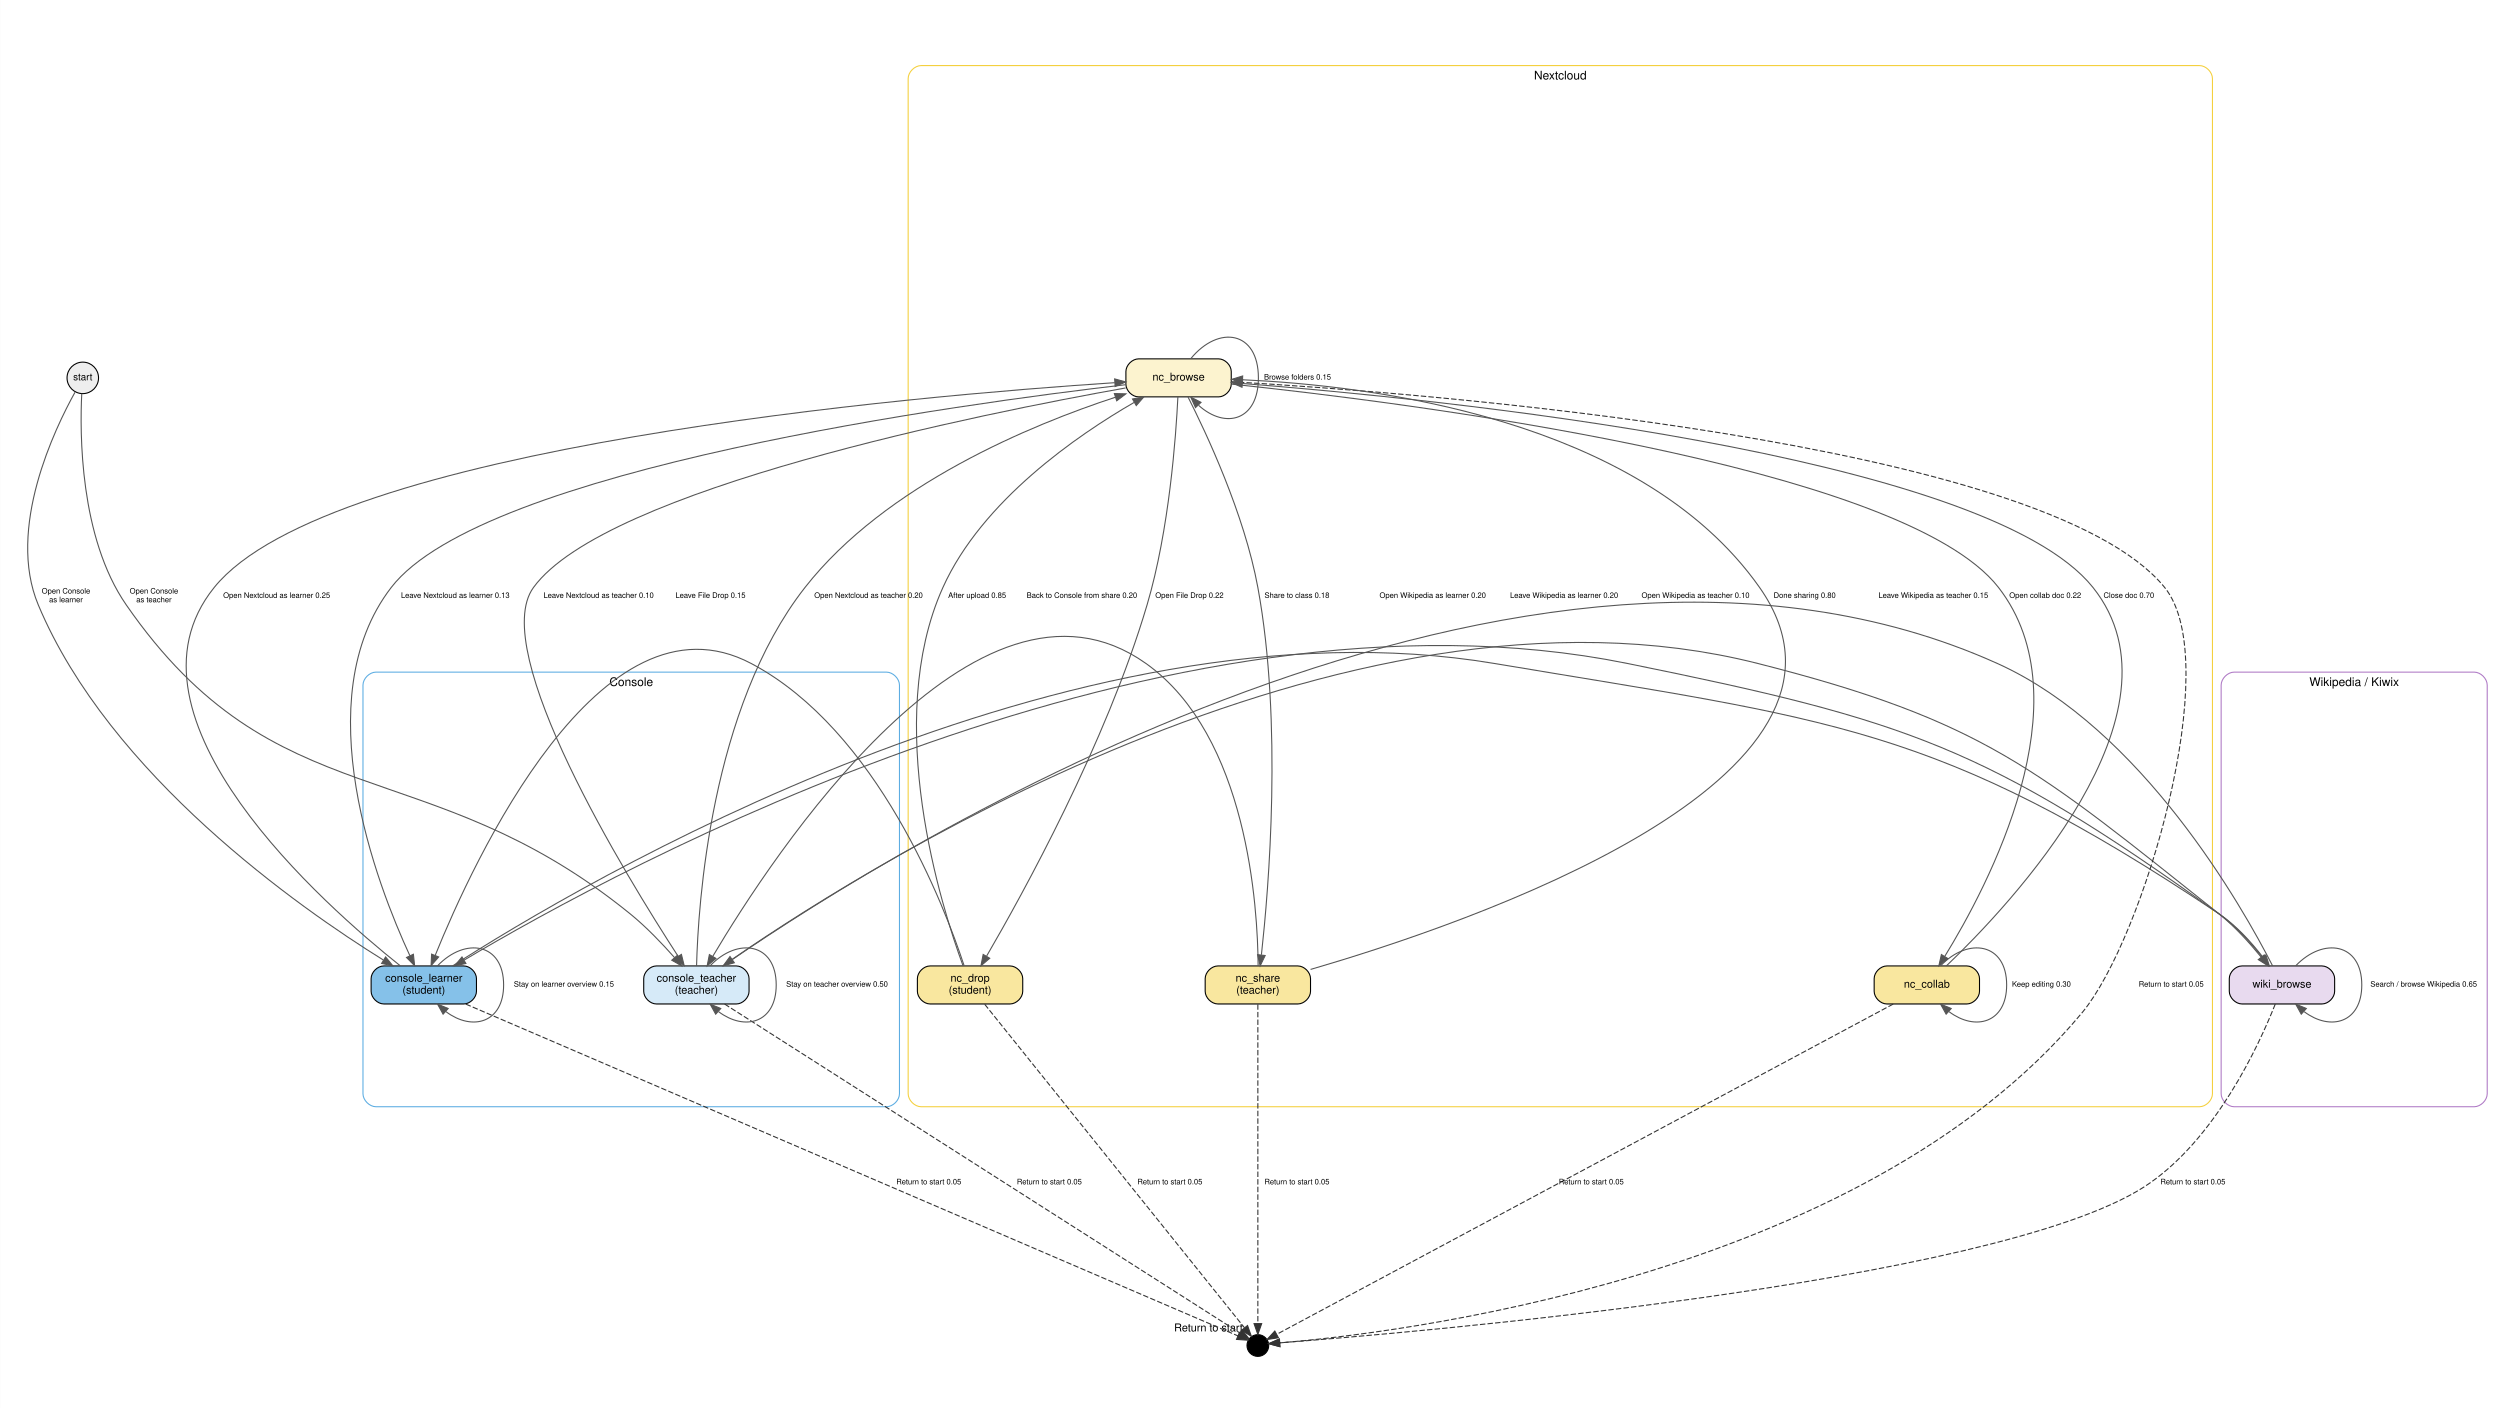
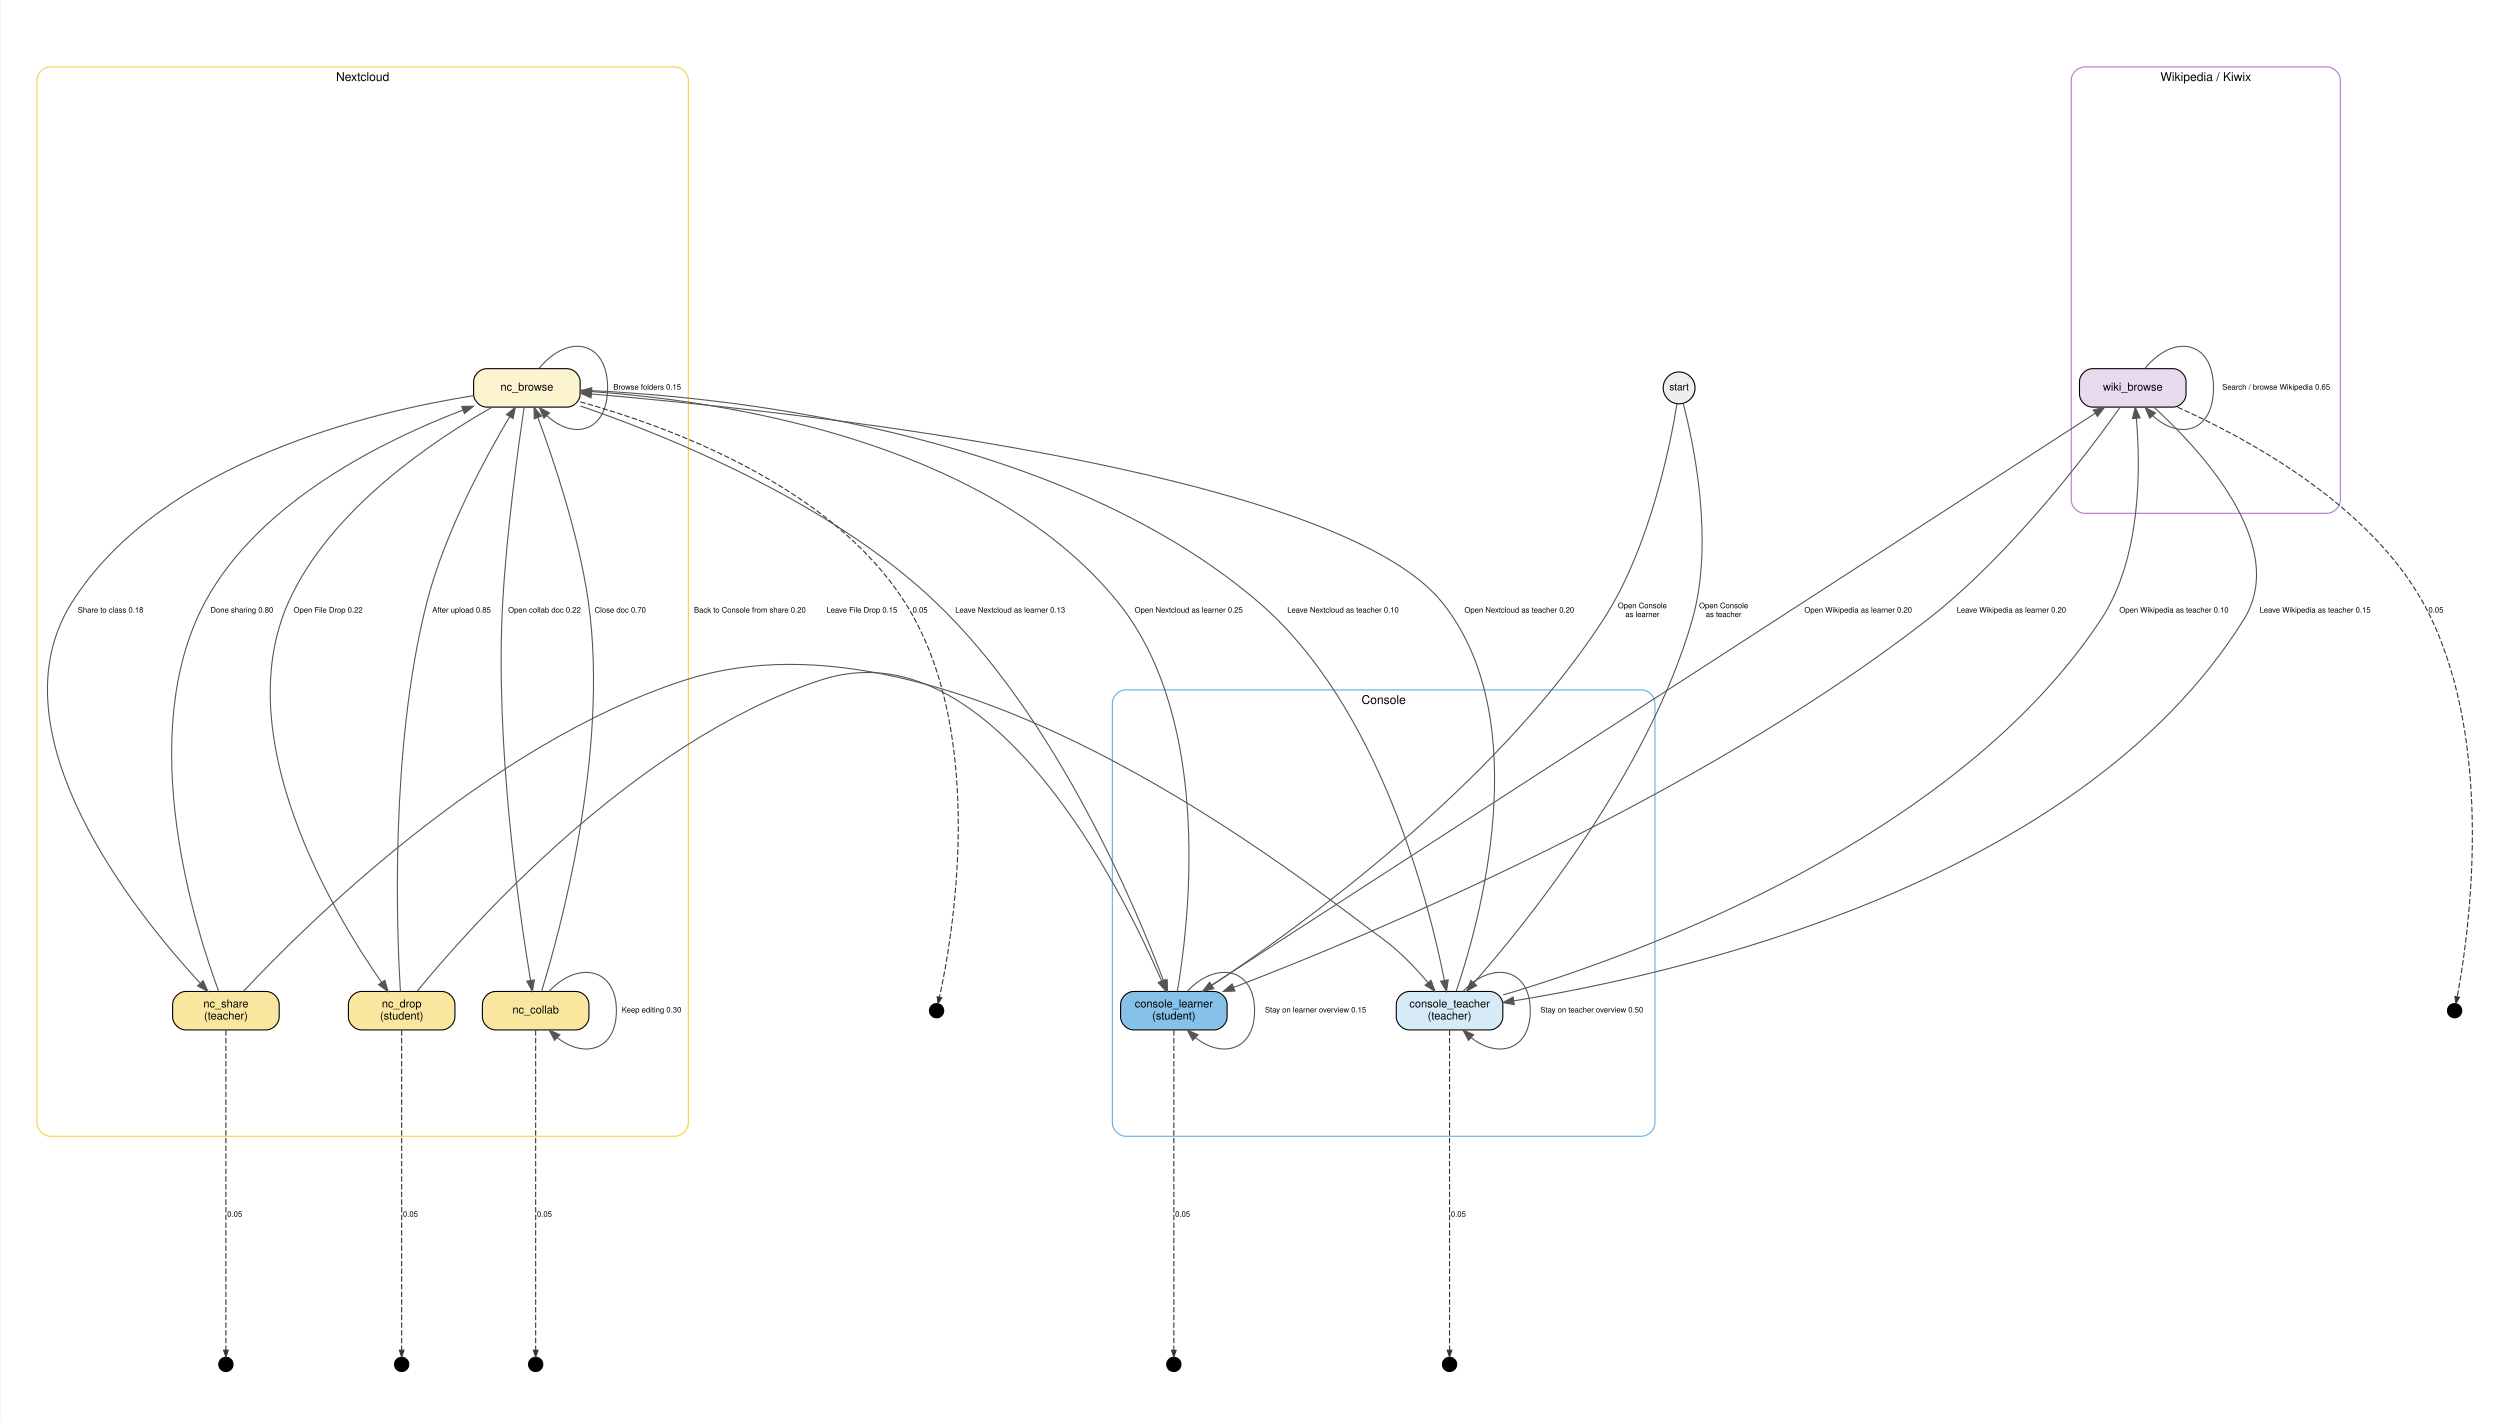
- <svg xmlns="http://www.w3.org/2000/svg" width="1151pt" height="648pt" viewBox="0.00 0.00 1150.86 648.00">
-   <g id="graph0" class="graph" transform="scale(0.5 0.5) rotate(0) translate(25.2 1282.95)">
-     <polygon fill="white" stroke="transparent" points="-25.2,25.2 -25.2,-1282.95 2298.09,-1282.95 2298.09,25.2 -25.2,25.2" />
+ <svg xmlns="http://www.w3.org/2000/svg" width="1138pt" height="648pt" viewBox="0.00 0.00 1137.53 648.00">
+   <g id="graph0" class="graph" transform="scale(0.5 0.5) rotate(0) translate(25.2 1271.14)">
+     <polygon fill="white" stroke="transparent" points="-25.2,25.2 -25.2,-1271.14 2250.45,-1271.14 2250.45,25.2 -25.2,25.2" />
    <g id="clust1" class="cluster">
-       <path fill="white" stroke="#5dade2" d="M320.89,-263.86C320.89,-263.86 790.89,-263.86 790.89,-263.86 796.89,-263.86 802.89,-269.86 802.89,-275.86 802.89,-275.86 802.89,-652.06 802.89,-652.06 802.89,-658.06 796.89,-664.06 790.89,-664.06 790.89,-664.06 320.89,-664.06 320.89,-664.06 314.89,-664.06 308.89,-658.06 308.89,-652.06 308.89,-652.06 308.89,-275.86 308.89,-275.86 308.89,-269.86 314.89,-263.86 320.89,-263.86" />
-       <text text-anchor="middle" x="555.89" y="-651.26" font-family="Helvetica,sans-Serif" font-size="11.00">Console</text>
+       <path fill="white" stroke="#5dade2" d="M999,-236.68C999,-236.68 1469,-236.68 1469,-236.68 1475,-236.68 1481,-242.68 1481,-248.68 1481,-248.68 1481,-631.06 1481,-631.06 1481,-637.06 1475,-643.06 1469,-643.06 1469,-643.06 999,-643.06 999,-643.06 993,-643.06 987,-637.06 987,-631.06 987,-631.06 987,-248.68 987,-248.68 987,-242.68 993,-236.68 999,-236.68" />
+       <text text-anchor="middle" x="1234" y="-630.26" font-family="Helvetica,sans-Serif" font-size="11.00">Console</text>
    </g>
    <g id="clust2" class="cluster">
-       <path fill="white" stroke="#f4d03f" d="M822.89,-263.86C822.89,-263.86 1999.89,-263.86 1999.89,-263.86 2005.89,-263.86 2011.89,-269.86 2011.89,-275.86 2011.89,-275.86 2011.89,-1210.57 2011.89,-1210.57 2011.89,-1216.57 2005.89,-1222.57 1999.89,-1222.57 1999.89,-1222.57 822.89,-1222.57 822.89,-1222.57 816.89,-1222.57 810.89,-1216.57 810.89,-1210.57 810.89,-1210.57 810.89,-275.86 810.89,-275.86 810.89,-269.86 816.89,-263.86 822.89,-263.86" />
-       <text text-anchor="middle" x="1411.39" y="-1209.77" font-family="Helvetica,sans-Serif" font-size="11.00">Nextcloud</text>
+       <path fill="white" stroke="#f4d03f" d="M20,-236.68C20,-236.68 589,-236.68 589,-236.68 595,-236.68 601,-242.68 601,-248.68 601,-248.68 601,-1198.21 601,-1198.21 601,-1204.21 595,-1210.21 589,-1210.21 589,-1210.21 20,-1210.21 20,-1210.21 14,-1210.21 8,-1204.21 8,-1198.21 8,-1198.21 8,-248.68 8,-248.68 8,-242.68 14,-236.68 20,-236.68" />
+       <text text-anchor="middle" x="304.5" y="-1197.41" font-family="Helvetica,sans-Serif" font-size="11.00">Nextcloud</text>
    </g>
    <g id="clust3" class="cluster">
-       <path fill="white" stroke="#af7ac5" d="M2031.89,-263.86C2031.89,-263.86 2252.89,-263.86 2252.89,-263.86 2258.89,-263.86 2264.89,-269.86 2264.89,-275.86 2264.89,-275.86 2264.89,-652.06 2264.89,-652.06 2264.89,-658.06 2258.89,-664.06 2252.89,-664.06 2252.89,-664.06 2031.89,-664.06 2031.89,-664.06 2025.89,-664.06 2019.89,-658.06 2019.89,-652.06 2019.89,-652.06 2019.89,-275.86 2019.89,-275.86 2019.89,-269.86 2025.89,-263.86 2031.89,-263.86" />
-       <text text-anchor="middle" x="2142.39" y="-651.26" font-family="Helvetica,sans-Serif" font-size="11.00">Wikipedia / Kiwix</text>
+       <path fill="white" stroke="#af7ac5" d="M1872,-803.83C1872,-803.83 2093,-803.83 2093,-803.83 2099,-803.83 2105,-809.83 2105,-815.83 2105,-815.83 2105,-1198.21 2105,-1198.21 2105,-1204.21 2099,-1210.21 2093,-1210.21 2093,-1210.21 1872,-1210.21 1872,-1210.21 1866,-1210.21 1860,-1204.21 1860,-1198.21 1860,-1198.21 1860,-815.83 1860,-815.83 1860,-809.83 1866,-803.83 1872,-803.83" />
+       <text text-anchor="middle" x="1982.5" y="-1197.41" font-family="Helvetica,sans-Serif" font-size="11.00">Wikipedia / Kiwix</text>
    </g>
    <g id="node1" class="node">
-       <ellipse fill="#eeeeee" stroke="black" cx="50.89" cy="-935" rx="14.5" ry="14.5" />
-       <text text-anchor="middle" x="50.89" y="-932.8" font-family="Helvetica,sans-Serif" font-size="9.00">start</text>
+       <ellipse fill="#eeeeee" stroke="black" cx="1503" cy="-918" rx="14.5" ry="14.5" />
+       <text text-anchor="middle" x="1503" y="-915.8" font-family="Helvetica,sans-Serif" font-size="9.00">start</text>
+     </g>
+     <g id="node2" class="node">
+       <path fill="#d6eaf8" stroke="black" d="M1330.83,-368.5C1330.83,-368.5 1257.17,-368.5 1257.17,-368.5 1251.33,-368.5 1245.5,-362.67 1245.5,-356.83 1245.5,-356.83 1245.5,-345.17 1245.5,-345.17 1245.5,-339.33 1251.33,-333.5 1257.17,-333.5 1257.17,-333.5 1330.83,-333.5 1330.83,-333.5 1336.67,-333.5 1342.5,-339.33 1342.5,-345.17 1342.5,-345.17 1342.5,-356.83 1342.5,-356.83 1342.5,-362.67 1336.67,-368.5 1330.83,-368.5" />
+       <text text-anchor="middle" x="1294" y="-354" font-family="Helvetica,sans-Serif" font-size="10.00">console_teacher</text>
+       <text text-anchor="middle" x="1294" y="-343" font-family="Helvetica,sans-Serif" font-size="10.00">(teacher)</text>
+     </g>
+     <g id="edge1" class="edge">
+       <path fill="none" stroke="#555555" d="M1506.69,-903.89C1515.5,-870.34 1535.57,-778.98 1515,-707 1475.34,-568.23 1364.01,-430.91 1316.23,-376.47" />
+       <polygon fill="#555555" stroke="#555555" points="1318.65,-373.92 1309.4,-368.75 1313.41,-378.56 1318.65,-373.92" />
+       <text text-anchor="middle" x="1543.5" y="-717.4" font-family="Helvetica,sans-Serif" font-size="7.00">Open Console</text>
+       <text text-anchor="middle" x="1543.5" y="-709.4" font-family="Helvetica,sans-Serif" font-size="7.00">as teacher</text>
    </g>
    <g id="node3" class="node">
-       <path fill="#d6eaf8" stroke="black" d="M652.73,-393.5C652.73,-393.5 579.06,-393.5 579.06,-393.5 573.23,-393.5 567.39,-387.67 567.39,-381.83 567.39,-381.83 567.39,-370.17 567.39,-370.17 567.39,-364.33 573.23,-358.5 579.06,-358.5 579.06,-358.5 652.73,-358.5 652.73,-358.5 658.56,-358.5 664.39,-364.33 664.39,-370.17 664.39,-370.17 664.39,-381.83 664.39,-381.83 664.39,-387.67 658.56,-393.5 652.73,-393.5" />
-       <text text-anchor="middle" x="615.89" y="-379" font-family="Helvetica,sans-Serif" font-size="10.00">console_teacher</text>
-       <text text-anchor="middle" x="615.89" y="-368" font-family="Helvetica,sans-Serif" font-size="10.00">(teacher)</text>
-     </g>
-     <g id="edge1" class="edge">
-       <path fill="none" stroke="#555555" d="M49.94,-920.42C48.15,-885.02 47.79,-788.29 90.89,-726 228.55,-527.09 367.05,-593.92 554.89,-441.5 569.76,-429.44 584.56,-413.89 595.86,-401.09" />
-       <polygon fill="#555555" stroke="#555555" points="598.51,-403.38 602.41,-393.53 593.22,-398.79 598.51,-403.38" />
-       <text text-anchor="middle" x="116.39" y="-736.4" font-family="Helvetica,sans-Serif" font-size="7.00">Open Console</text>
-       <text text-anchor="middle" x="116.39" y="-728.4" font-family="Helvetica,sans-Serif" font-size="7.00">as teacher</text>
+       <path fill="#85c1e9" stroke="black" d="M1079.83,-368.5C1079.83,-368.5 1006.17,-368.5 1006.17,-368.5 1000.33,-368.5 994.5,-362.67 994.5,-356.83 994.5,-356.83 994.5,-345.17 994.5,-345.17 994.5,-339.33 1000.33,-333.5 1006.17,-333.5 1006.17,-333.5 1079.83,-333.5 1079.83,-333.5 1085.67,-333.5 1091.5,-339.33 1091.5,-345.17 1091.5,-345.17 1091.5,-356.83 1091.5,-356.83 1091.5,-362.67 1085.67,-368.5 1079.83,-368.5" />
+       <text text-anchor="middle" x="1043" y="-354" font-family="Helvetica,sans-Serif" font-size="10.00">console_learner</text>
+       <text text-anchor="middle" x="1043" y="-343" font-family="Helvetica,sans-Serif" font-size="10.00">(student)</text>
+     </g>
+     <g id="edge2" class="edge">
+       <path fill="none" stroke="#555555" d="M1501.02,-903.43C1495.4,-868.42 1476.92,-773.16 1434,-707 1334.73,-554 1153.67,-424.44 1077.85,-374.26" />
+       <polygon fill="#555555" stroke="#555555" points="1079.42,-371.1 1069.14,-368.54 1075.57,-376.95 1079.42,-371.1" />
+       <text text-anchor="middle" x="1469.5" y="-717.4" font-family="Helvetica,sans-Serif" font-size="7.00">Open Console</text>
+       <text text-anchor="middle" x="1469.5" y="-709.4" font-family="Helvetica,sans-Serif" font-size="7.00">as learner</text>
+     </g>
+     <g id="edge5" class="edge">
+       <path fill="none" stroke="#555555" d="M1306.29,-368.63C1331.97,-396.48 1367.5,-390.6 1367.5,-351 1367.5,-315.11 1338.32,-306.92 1313.73,-326.43" />
+       <polygon fill="#555555" stroke="#555555" points="1311.22,-323.99 1306.29,-333.37 1315.99,-329.11 1311.22,-323.99" />
+       <text text-anchor="middle" x="1423.5" y="-349.4" font-family="Helvetica,sans-Serif" font-size="7.00">Stay on teacher overview 0.50</text>
    </g>
    <g id="node4" class="node">
-       <path fill="#85c1e9" stroke="black" d="M401.73,-393.5C401.73,-393.5 328.06,-393.5 328.06,-393.5 322.23,-393.5 316.39,-387.67 316.39,-381.83 316.39,-381.83 316.39,-370.17 316.39,-370.17 316.39,-364.33 322.23,-358.5 328.06,-358.5 328.06,-358.5 401.73,-358.5 401.73,-358.5 407.56,-358.5 413.39,-364.33 413.39,-370.17 413.39,-370.17 413.39,-381.83 413.39,-381.83 413.39,-387.67 407.56,-393.5 401.73,-393.5" />
-       <text text-anchor="middle" x="364.89" y="-379" font-family="Helvetica,sans-Serif" font-size="10.00">console_learner</text>
-       <text text-anchor="middle" x="364.89" y="-368" font-family="Helvetica,sans-Serif" font-size="10.00">(student)</text>
-     </g>
-     <g id="edge2" class="edge">
-       <path fill="none" stroke="#555555" d="M43.73,-921.78C25.43,-888.89 -19.56,-796.26 9.89,-726 75.72,-568.98 250.45,-446.96 327.5,-399.05" />
-       <polygon fill="#555555" stroke="#555555" points="329.71,-401.8 336.4,-393.58 326.04,-395.84 329.71,-401.8" />
-       <text text-anchor="middle" x="35.39" y="-736.4" font-family="Helvetica,sans-Serif" font-size="7.00">Open Console</text>
-       <text text-anchor="middle" x="35.39" y="-728.4" font-family="Helvetica,sans-Serif" font-size="7.00">as learner</text>
-     </g>
-     <g id="node2" class="node">
-       <ellipse fill="black" stroke="black" cx="1132.89" cy="-44" rx="10" ry="10" />
-       <text text-anchor="middle" x="1087.39" y="-57" font-family="Helvetica,sans-Serif" font-size="10.00">Return to start</text>
+       <path fill="#fcf3cf" stroke="black" d="M490.83,-935.5C490.83,-935.5 417.17,-935.5 417.17,-935.5 411.33,-935.5 405.5,-929.67 405.5,-923.83 405.5,-923.83 405.5,-912.17 405.5,-912.17 405.5,-906.33 411.33,-900.5 417.17,-900.5 417.17,-900.5 490.83,-900.5 490.83,-900.5 496.67,-900.5 502.5,-906.33 502.5,-912.17 502.5,-912.17 502.5,-923.83 502.5,-923.83 502.5,-929.67 496.67,-935.5 490.83,-935.5" />
+       <text text-anchor="middle" x="454" y="-915.5" font-family="Helvetica,sans-Serif" font-size="10.00">nc_browse</text>
+     </g>
+     <g id="edge3" class="edge">
+       <path fill="none" stroke="#555555" d="M1300.09,-368.82C1319.6,-425.96 1374.34,-615.09 1287,-723 1188.42,-844.81 686.16,-897.63 512.88,-912.43" />
+       <polygon fill="#555555" stroke="#555555" points="512.35,-908.96 502.67,-913.28 512.93,-915.93 512.35,-908.96" />
+       <text text-anchor="middle" x="1357.5" y="-713.4" font-family="Helvetica,sans-Serif" font-size="7.00">Open Nextcloud as teacher 0.20</text>
+     </g>
+     <g id="node8" class="node">
+       <path fill="#e8daef" stroke="black" d="M1952.83,-935.5C1952.83,-935.5 1879.17,-935.5 1879.17,-935.5 1873.33,-935.5 1867.5,-929.67 1867.5,-923.83 1867.5,-923.83 1867.5,-912.17 1867.5,-912.17 1867.5,-906.33 1873.33,-900.5 1879.17,-900.5 1879.17,-900.5 1952.83,-900.5 1952.83,-900.5 1958.67,-900.5 1964.5,-906.33 1964.5,-912.17 1964.5,-912.17 1964.5,-923.83 1964.5,-923.83 1964.5,-929.67 1958.67,-935.5 1952.83,-935.5" />
+       <text text-anchor="middle" x="1916" y="-915.5" font-family="Helvetica,sans-Serif" font-size="10.00">wiki_browse</text>
+     </g>
+     <g id="edge4" class="edge">
+       <path fill="none" stroke="#555555" d="M1342.88,-365.35C1459.21,-399.91 1752.8,-504.08 1887,-707 1924.45,-763.62 1922.99,-847.66 1919.25,-890.22" />
+       <polygon fill="#555555" stroke="#555555" points="1915.75,-890.05 1918.24,-900.35 1922.71,-890.74 1915.75,-890.05" />
+       <text text-anchor="middle" x="1953.5" y="-713.4" font-family="Helvetica,sans-Serif" font-size="7.00">Open Wikipedia as teacher 0.10</text>
+     </g>
+     <g id="node10" class="node">
+       <ellipse fill="black" stroke="black" cx="1294" cy="-29" rx="6.5" ry="6.5" />
+     </g>
+     <g id="edge25" class="edge">
+       <path fill="none" stroke="#333333" stroke-dasharray="5,2" d="M1294,-333.25C1294,-276.37 1294,-91.5 1294,-42.18" />
+       <polygon fill="#333333" stroke="#333333" points="1296.1,-41.92 1294,-35.92 1291.9,-41.92 1296.1,-41.92" />
+       <text text-anchor="middle" x="1302" y="-163.4" font-family="Helvetica,sans-Serif" font-size="7.00">0.05</text>
+     </g>
+     <g id="edge8" class="edge">
+       <path fill="none" stroke="#555555" d="M1055.29,-368.63C1080.97,-396.48 1116.5,-390.6 1116.5,-351 1116.5,-315.11 1087.32,-306.92 1062.73,-326.43" />
+       <polygon fill="#555555" stroke="#555555" points="1060.22,-323.99 1055.29,-333.37 1064.99,-329.11 1060.22,-323.99" />
+       <text text-anchor="middle" x="1172" y="-349.4" font-family="Helvetica,sans-Serif" font-size="7.00">Stay on learner overview 0.15</text>
+     </g>
+     <g id="edge6" class="edge">
+       <path fill="none" stroke="#555555" d="M1046.19,-368.74C1056.04,-425.65 1080.17,-614.11 992,-723 871.12,-872.28 625.69,-906.73 512.99,-914.65" />
+       <polygon fill="#555555" stroke="#555555" points="512.58,-911.17 502.83,-915.32 513.04,-918.15 512.58,-911.17" />
+       <text text-anchor="middle" x="1056.5" y="-713.4" font-family="Helvetica,sans-Serif" font-size="7.00">Open Nextcloud as learner 0.25</text>
+     </g>
+     <g id="edge7" class="edge">
+       <path fill="none" stroke="#555555" d="M1068.66,-368.6C1193.76,-449.57 1739.58,-802.82 1881.94,-894.96" />
+       <polygon fill="#555555" stroke="#555555" points="1880.05,-897.9 1890.35,-900.4 1883.85,-892.02 1880.05,-897.9" />
+       <text text-anchor="middle" x="1666" y="-713.4" font-family="Helvetica,sans-Serif" font-size="7.00">Open Wikipedia as learner 0.20</text>
+     </g>
+     <g id="node9" class="node">
+       <ellipse fill="black" stroke="black" cx="1043" cy="-29" rx="6.5" ry="6.5" />
    </g>
    <g id="edge24" class="edge">
-       <path fill="none" stroke="#333333" stroke-dasharray="5,2" d="M641.89,-358.41C733.6,-299.87 1040.6,-103.91 1116.04,-55.76" />
-       <polygon fill="#333333" stroke="#333333" points="1118.22,-58.52 1124.76,-50.19 1114.45,-52.62 1118.22,-58.52" />
-       <text text-anchor="middle" x="940.89" y="-192.4" font-family="Helvetica,sans-Serif" font-size="7.00">Return to start 0.05</text>
-     </g>
-     <g id="edge5" class="edge">
-       <path fill="none" stroke="#555555" d="M628.54,-393.63C654.19,-420.44 689.39,-414.57 689.39,-376 689.39,-341.2 660.73,-333.02 636.28,-351.45" />
-       <polygon fill="#555555" stroke="#555555" points="633.66,-349.1 628.54,-358.37 638.33,-354.32 633.66,-349.1" />
-       <text text-anchor="middle" x="745.39" y="-374.4" font-family="Helvetica,sans-Serif" font-size="7.00">Stay on teacher overview 0.50</text>
+       <path fill="none" stroke="#333333" stroke-dasharray="5,2" d="M1043,-333.25C1043,-276.37 1043,-91.5 1043,-42.18" />
+       <polygon fill="#333333" stroke="#333333" points="1045.1,-41.92 1043,-35.92 1040.9,-41.92 1045.1,-41.92" />
+       <text text-anchor="middle" x="1051" y="-163.4" font-family="Helvetica,sans-Serif" font-size="7.00">0.05</text>
+     </g>
+     <g id="edge14" class="edge">
+       <path fill="none" stroke="#555555" d="M502.61,-915.99C622.02,-911.02 933.57,-882.54 1120,-723 1231.08,-627.94 1275.95,-446.42 1289.33,-378.51" />
+       <polygon fill="#555555" stroke="#555555" points="1292.78,-379.1 1291.21,-368.62 1285.9,-377.79 1292.78,-379.1" />
+       <text text-anchor="middle" x="1197" y="-713.4" font-family="Helvetica,sans-Serif" font-size="7.00">Leave Nextcloud as teacher 0.10</text>
+     </g>
+     <g id="edge13" class="edge">
+       <path fill="none" stroke="#555555" d="M502.7,-901.53C579.24,-875.22 728.96,-815.44 826,-723 936.52,-617.72 1008.97,-443.81 1033.62,-378.17" />
+       <polygon fill="#555555" stroke="#555555" points="1036.98,-379.18 1037.17,-368.59 1030.41,-376.75 1036.98,-379.18" />
+       <text text-anchor="middle" x="894" y="-713.4" font-family="Helvetica,sans-Serif" font-size="7.00">Leave Nextcloud as learner 0.13</text>
+     </g>
+     <g id="edge12" class="edge">
+       <path fill="none" stroke="#555555" d="M465.23,-935.88C490.98,-967.56 527.5,-961.6 527.5,-918 527.5,-878.15 496.99,-869.75 472.08,-892.79" />
+       <polygon fill="#555555" stroke="#555555" points="469.5,-890.42 465.23,-900.12 474.62,-895.2 469.5,-890.42" />
+       <text text-anchor="middle" x="563.5" y="-916.4" font-family="Helvetica,sans-Serif" font-size="7.00">Browse folders 0.15</text>
    </g>
    <g id="node5" class="node">
-       <path fill="#fcf3cf" stroke="black" d="M1096.73,-952.5C1096.73,-952.5 1023.06,-952.5 1023.06,-952.5 1017.23,-952.5 1011.39,-946.67 1011.39,-940.83 1011.39,-940.83 1011.39,-929.17 1011.39,-929.17 1011.39,-923.33 1017.23,-917.5 1023.06,-917.5 1023.06,-917.5 1096.73,-917.5 1096.73,-917.5 1102.56,-917.5 1108.39,-923.33 1108.39,-929.17 1108.39,-929.17 1108.39,-940.83 1108.39,-940.83 1108.39,-946.67 1102.56,-952.5 1096.73,-952.5" />
-       <text text-anchor="middle" x="1059.89" y="-932.5" font-family="Helvetica,sans-Serif" font-size="10.00">nc_browse</text>
-     </g>
-     <g id="edge3" class="edge">
-       <path fill="none" stroke="#555555" d="M616.06,-393.53C617.46,-448.93 628.78,-630.8 715.89,-742 790.12,-836.74 924.85,-891.96 1001.82,-917.22" />
-       <polygon fill="#555555" stroke="#555555" points="1000.78,-920.56 1011.37,-920.3 1002.93,-913.9 1000.78,-920.56" />
-       <text text-anchor="middle" x="774.39" y="-732.4" font-family="Helvetica,sans-Serif" font-size="7.00">Open Nextcloud as teacher 0.20</text>
-     </g>
-     <g id="node9" class="node">
-       <path fill="#e8daef" stroke="black" d="M2112.73,-393.5C2112.73,-393.5 2039.06,-393.5 2039.06,-393.5 2033.23,-393.5 2027.39,-387.67 2027.39,-381.83 2027.39,-381.83 2027.39,-370.17 2027.39,-370.17 2027.39,-364.33 2033.23,-358.5 2039.06,-358.5 2039.06,-358.5 2112.73,-358.5 2112.73,-358.5 2118.56,-358.5 2124.39,-364.33 2124.39,-370.17 2124.39,-370.17 2124.39,-381.83 2124.39,-381.83 2124.39,-387.67 2118.56,-393.5 2112.73,-393.5" />
-       <text text-anchor="middle" x="2075.89" y="-373.5" font-family="Helvetica,sans-Serif" font-size="10.00">wiki_browse</text>
-     </g>
-     <g id="edge4" class="edge">
-       <path fill="none" stroke="#555555" d="M640.22,-393.56C749.78,-470.49 1208.86,-769.66 1593.39,-672 1801.47,-619.15 1849.85,-575.11 2017.89,-441.5 2032.33,-430.02 2046.12,-414.7 2056.63,-401.76" />
-       <polygon fill="#555555" stroke="#555555" points="2059.57,-403.68 2063.03,-393.67 2054.08,-399.34 2059.57,-403.68" />
-       <text text-anchor="middle" x="1535.89" y="-732.4" font-family="Helvetica,sans-Serif" font-size="7.00">Open Wikipedia as teacher 0.10</text>
-     </g>
-     <g id="edge25" class="edge">
-       <path fill="none" stroke="#333333" stroke-dasharray="5,2" d="M403.51,-358.41C542.62,-298.64 1015.17,-95.59 1114.48,-52.91" />
-       <polygon fill="#333333" stroke="#333333" points="1116.01,-56.06 1123.82,-48.9 1113.25,-49.63 1116.01,-56.06" />
-       <text text-anchor="middle" x="829.89" y="-192.4" font-family="Helvetica,sans-Serif" font-size="7.00">Return to start 0.05</text>
-     </g>
-     <g id="edge8" class="edge">
-       <path fill="none" stroke="#555555" d="M377.54,-393.63C403.19,-420.44 438.39,-414.57 438.39,-376 438.39,-341.2 409.73,-333.02 385.28,-351.45" />
-       <polygon fill="#555555" stroke="#555555" points="382.66,-349.1 377.54,-358.37 387.33,-354.32 382.66,-349.1" />
-       <text text-anchor="middle" x="493.89" y="-374.4" font-family="Helvetica,sans-Serif" font-size="7.00">Stay on learner overview 0.15</text>
-     </g>
-     <g id="edge6" class="edge">
-       <path fill="none" stroke="#555555" d="M343.24,-393.61C275.15,-447.77 75.57,-622.62 171.89,-742 277.19,-872.5 820.14,-918.67 1001.12,-930.57" />
-       <polygon fill="#555555" stroke="#555555" points="1001.04,-934.07 1011.24,-931.23 1001.49,-927.09 1001.04,-934.07" />
-       <text text-anchor="middle" x="229.39" y="-732.4" font-family="Helvetica,sans-Serif" font-size="7.00">Open Nextcloud as learner 0.25</text>
-     </g>
-     <g id="edge7" class="edge">
-       <path fill="none" stroke="#555555" d="M391.36,-393.51C504.45,-466.25 959.16,-737.78 1350.89,-672 1660.21,-620.06 1757.17,-615.84 2017.89,-441.5 2033.53,-431.04 2047.62,-415.37 2057.99,-401.98" />
-       <polygon fill="#555555" stroke="#555555" points="2061.08,-403.69 2064.25,-393.58 2055.47,-399.51 2061.08,-403.69" />
-       <text text-anchor="middle" x="1293.89" y="-732.4" font-family="Helvetica,sans-Serif" font-size="7.00">Open Wikipedia as learner 0.20</text>
+       <path fill="#f9e79f" stroke="black" d="M216.83,-368.5C216.83,-368.5 143.17,-368.5 143.17,-368.5 137.33,-368.5 131.5,-362.67 131.5,-356.83 131.5,-356.83 131.5,-345.17 131.5,-345.17 131.5,-339.33 137.33,-333.5 143.17,-333.5 143.17,-333.5 216.83,-333.5 216.83,-333.5 222.67,-333.5 228.5,-339.33 228.5,-345.17 228.5,-345.17 228.5,-356.83 228.5,-356.83 228.5,-362.67 222.67,-368.5 216.83,-368.5" />
+       <text text-anchor="middle" x="180" y="-354" font-family="Helvetica,sans-Serif" font-size="10.00">nc_share</text>
+       <text text-anchor="middle" x="180" y="-343" font-family="Helvetica,sans-Serif" font-size="10.00">(teacher)</text>
+     </g>
+     <g id="edge9" class="edge">
+       <path fill="none" stroke="#555555" d="M405.35,-910.91C314.76,-896.66 121.98,-851.94 40,-723 -35.64,-604.02 99.35,-437.96 156.37,-376.3" />
+       <polygon fill="#555555" stroke="#555555" points="159.26,-378.33 163.55,-368.64 154.16,-373.54 159.26,-378.33" />
+       <text text-anchor="middle" x="75" y="-713.4" font-family="Helvetica,sans-Serif" font-size="7.00">Share to class 0.18</text>
+     </g>
+     <g id="node6" class="node">
+       <path fill="#f9e79f" stroke="black" d="M376.83,-368.5C376.83,-368.5 303.17,-368.5 303.17,-368.5 297.33,-368.5 291.5,-362.67 291.5,-356.83 291.5,-356.83 291.5,-345.17 291.5,-345.17 291.5,-339.33 297.33,-333.5 303.17,-333.5 303.17,-333.5 376.83,-333.5 376.83,-333.5 382.67,-333.5 388.5,-339.33 388.5,-345.17 388.5,-345.17 388.5,-356.83 388.5,-356.83 388.5,-362.67 382.67,-368.5 376.83,-368.5" />
+       <text text-anchor="middle" x="340" y="-354" font-family="Helvetica,sans-Serif" font-size="10.00">nc_drop</text>
+       <text text-anchor="middle" x="340" y="-343" font-family="Helvetica,sans-Serif" font-size="10.00">(student)</text>
+     </g>
+     <g id="edge10" class="edge">
+       <path fill="none" stroke="#555555" d="M422.4,-900.43C372.02,-871.99 275.28,-808.57 237,-723 181.45,-598.83 279.29,-437.65 321.77,-376.75" />
+       <polygon fill="#555555" stroke="#555555" points="324.68,-378.69 327.61,-368.51 318.97,-374.64 324.68,-378.69" />
+       <text text-anchor="middle" x="273" y="-713.4" font-family="Helvetica,sans-Serif" font-size="7.00">Open File Drop 0.22</text>
+     </g>
+     <g id="node7" class="node">
+       <path fill="#f9e79f" stroke="black" d="M498.83,-368.5C498.83,-368.5 425.17,-368.5 425.17,-368.5 419.33,-368.5 413.5,-362.67 413.5,-356.83 413.5,-356.83 413.5,-345.17 413.5,-345.17 413.5,-339.33 419.33,-333.5 425.17,-333.5 425.17,-333.5 498.83,-333.5 498.83,-333.5 504.67,-333.5 510.5,-339.33 510.5,-345.17 510.5,-345.17 510.5,-356.83 510.5,-356.83 510.5,-362.67 504.67,-368.5 498.83,-368.5" />
+       <text text-anchor="middle" x="462" y="-348.5" font-family="Helvetica,sans-Serif" font-size="10.00">nc_collab</text>
+     </g>
+     <g id="edge11" class="edge">
+       <path fill="none" stroke="#555555" d="M451.48,-900.45C446.54,-867.01 435.73,-788.99 432,-723 424.69,-593.67 447.22,-439.39 457.34,-378.54" />
+       <polygon fill="#555555" stroke="#555555" points="460.81,-379.06 459.02,-368.62 453.9,-377.9 460.81,-379.06" />
+       <text text-anchor="middle" x="470" y="-713.4" font-family="Helvetica,sans-Serif" font-size="7.00">Open collab doc 0.22</text>
+     </g>
+     <g id="node11" class="node">
+       <ellipse fill="black" stroke="black" cx="827" cy="-351" rx="6.5" ry="6.5" />
    </g>
    <g id="edge26" class="edge">
-       <path fill="none" stroke="#333333" stroke-dasharray="5,2" d="M1108.43,-931.48C1280.61,-921.43 1857.68,-877.96 1967.89,-742 2023.7,-673.16 1948.57,-418.63 1891.89,-350.5 1686.54,-103.66 1252.05,-54.54 1153.2,-46.43" />
-       <polygon fill="#333333" stroke="#333333" points="1153.31,-42.93 1143.07,-45.65 1152.77,-49.91 1153.31,-42.93" />
-       <text text-anchor="middle" x="1973.89" y="-374.4" font-family="Helvetica,sans-Serif" font-size="7.00">Return to start 0.05</text>
-     </g>
-     <g id="edge14" class="edge">
-       <path fill="none" stroke="#555555" d="M1011.14,-925.73C881.21,-902.59 532.06,-832.92 465.89,-742 423.56,-683.83 551.64,-475.45 599.02,-402.47" />
-       <polygon fill="#555555" stroke="#555555" points="602.1,-404.15 604.63,-393.87 596.24,-400.33 602.1,-404.15" />
-       <text text-anchor="middle" x="525.89" y="-732.4" font-family="Helvetica,sans-Serif" font-size="7.00">Leave Nextcloud as teacher 0.10</text>
-     </g>
-     <g id="edge13" class="edge">
-       <path fill="none" stroke="#555555" d="M1011.26,-928.72C862.59,-911.48 419.22,-851.57 334.89,-742 255.59,-638.96 322.13,-467.62 352.11,-402.86" />
-       <polygon fill="#555555" stroke="#555555" points="355.31,-404.29 356.42,-393.75 348.98,-401.3 355.31,-404.29" />
-       <text text-anchor="middle" x="393.89" y="-732.4" font-family="Helvetica,sans-Serif" font-size="7.00">Leave Nextcloud as learner 0.13</text>
-     </g>
-     <g id="edge12" class="edge">
-       <path fill="none" stroke="#555555" d="M1071.13,-952.7C1096.88,-984.07 1133.39,-978.16 1133.39,-935 1133.39,-895.71 1103.14,-887.3 1078.3,-909.75" />
-       <polygon fill="#555555" stroke="#555555" points="1075.47,-907.63 1071.13,-917.3 1080.55,-912.45 1075.47,-907.63" />
-       <text text-anchor="middle" x="1169.39" y="-933.4" font-family="Helvetica,sans-Serif" font-size="7.00">Browse folders 0.15</text>
-     </g>
-     <g id="node6" class="node">
-       <path fill="#f9e79f" stroke="black" d="M1169.73,-393.5C1169.73,-393.5 1096.06,-393.5 1096.06,-393.5 1090.23,-393.5 1084.39,-387.67 1084.39,-381.83 1084.39,-381.83 1084.39,-370.17 1084.39,-370.17 1084.39,-364.33 1090.23,-358.5 1096.06,-358.5 1096.06,-358.5 1169.73,-358.5 1169.73,-358.5 1175.56,-358.5 1181.39,-364.33 1181.39,-370.17 1181.39,-370.17 1181.39,-381.83 1181.39,-381.83 1181.39,-387.67 1175.56,-393.5 1169.73,-393.5" />
-       <text text-anchor="middle" x="1132.89" y="-379" font-family="Helvetica,sans-Serif" font-size="10.00">nc_share</text>
-       <text text-anchor="middle" x="1132.89" y="-368" font-family="Helvetica,sans-Serif" font-size="10.00">(teacher)</text>
-     </g>
-     <g id="edge9" class="edge">
-       <path fill="none" stroke="#555555" d="M1068.59,-917.39C1085.1,-884.83 1120.43,-809.87 1132.89,-742 1155.8,-617.32 1142.91,-464.61 1136.18,-403.82" />
-       <polygon fill="#555555" stroke="#555555" points="1139.62,-403.1 1135,-393.56 1132.66,-403.9 1139.62,-403.1" />
-       <text text-anchor="middle" x="1168.89" y="-732.4" font-family="Helvetica,sans-Serif" font-size="7.00">Share to class 0.18</text>
-     </g>
-     <g id="node7" class="node">
-       <path fill="#f9e79f" stroke="black" d="M904.73,-393.5C904.73,-393.5 831.06,-393.5 831.06,-393.5 825.23,-393.5 819.39,-387.67 819.39,-381.83 819.39,-381.83 819.39,-370.17 819.39,-370.17 819.39,-364.33 825.23,-358.5 831.06,-358.5 831.06,-358.5 904.73,-358.5 904.73,-358.5 910.56,-358.5 916.39,-364.33 916.39,-370.17 916.39,-370.17 916.39,-381.83 916.39,-381.83 916.39,-387.67 910.56,-393.5 904.73,-393.5" />
-       <text text-anchor="middle" x="867.89" y="-379" font-family="Helvetica,sans-Serif" font-size="10.00">nc_drop</text>
-       <text text-anchor="middle" x="867.89" y="-368" font-family="Helvetica,sans-Serif" font-size="10.00">(student)</text>
-     </g>
-     <g id="edge10" class="edge">
-       <path fill="none" stroke="#555555" d="M1059.26,-917.47C1057.53,-881.79 1051.38,-795.22 1030.89,-726 993.22,-598.7 915.96,-458.97 883.16,-402.63" />
-       <polygon fill="#555555" stroke="#555555" points="886.01,-400.57 877.93,-393.71 879.97,-404.11 886.01,-400.57" />
-       <text text-anchor="middle" x="1069.89" y="-732.4" font-family="Helvetica,sans-Serif" font-size="7.00">Open File Drop 0.22</text>
-     </g>
-     <g id="node8" class="node">
-       <path fill="#f9e79f" stroke="black" d="M1785.73,-393.5C1785.73,-393.5 1712.06,-393.5 1712.06,-393.5 1706.23,-393.5 1700.39,-387.67 1700.39,-381.83 1700.39,-381.83 1700.39,-370.17 1700.39,-370.17 1700.39,-364.33 1706.23,-358.5 1712.06,-358.5 1712.06,-358.5 1785.73,-358.5 1785.73,-358.5 1791.56,-358.5 1797.39,-364.33 1797.39,-370.17 1797.39,-370.17 1797.39,-381.83 1797.39,-381.83 1797.39,-387.67 1791.56,-393.5 1785.73,-393.5" />
-       <text text-anchor="middle" x="1748.89" y="-373.5" font-family="Helvetica,sans-Serif" font-size="10.00">nc_collab</text>
-     </g>
-     <g id="edge11" class="edge">
-       <path fill="none" stroke="#555555" d="M1108.62,-929.25C1261.44,-913.25 1726.38,-855.85 1814.89,-742 1895.89,-637.82 1804.93,-466.55 1765.4,-402.35" />
-       <polygon fill="#555555" stroke="#555555" points="1768.24,-400.3 1759.97,-393.68 1762.31,-404.01 1768.24,-400.3" />
-       <text text-anchor="middle" x="1857.89" y="-732.4" font-family="Helvetica,sans-Serif" font-size="7.00">Open collab doc 0.22</text>
+       <path fill="none" stroke="#333333" stroke-dasharray="5,2" d="M502.65,-905.28C580.12,-883.78 729.71,-830.1 798,-723 875.14,-602.03 840.27,-411.75 829.67,-363.44" />
+       <polygon fill="#333333" stroke="#333333" points="831.67,-362.76 828.3,-357.37 827.57,-363.69 831.67,-362.76" />
+       <text text-anchor="middle" x="812" y="-713.4" font-family="Helvetica,sans-Serif" font-size="7.00">0.05</text>
+     </g>
+     <g id="edge16" class="edge">
+       <path fill="none" stroke="#555555" d="M196.07,-368.67C247.73,-423.98 416.72,-593.52 598,-652 842.19,-730.77 1172.6,-460 1233,-416.5 1248.56,-405.29 1263.29,-389.67 1274.38,-376.5" />
+       <polygon fill="#555555" stroke="#555555" points="1277.16,-378.63 1280.78,-368.67 1271.74,-374.19 1277.16,-378.63" />
+       <text text-anchor="middle" x="657" y="-713.4" font-family="Helvetica,sans-Serif" font-size="7.00">Back to Console from share 0.20</text>
+     </g>
+     <g id="edge15" class="edge">
+       <path fill="none" stroke="#555555" d="M173.36,-368.86C152.85,-423.85 95.68,-601.42 161,-723 210.57,-815.26 325.42,-871.03 395.71,-897.75" />
+       <polygon fill="#555555" stroke="#555555" points="394.72,-901.12 405.32,-901.33 397.17,-894.56 394.72,-901.12" />
+       <text text-anchor="middle" x="194.5" y="-713.4" font-family="Helvetica,sans-Serif" font-size="7.00">Done sharing 0.80</text>
+     </g>
+     <g id="node14" class="node">
+       <ellipse fill="black" stroke="black" cx="180" cy="-29" rx="6.5" ry="6.5" />
+     </g>
+     <g id="edge29" class="edge">
+       <path fill="none" stroke="#333333" stroke-dasharray="5,2" d="M180,-333.25C180,-276.37 180,-91.5 180,-42.18" />
+       <polygon fill="#333333" stroke="#333333" points="182.1,-41.92 180,-35.92 177.9,-41.92 182.1,-41.92" />
+       <text text-anchor="middle" x="188" y="-163.4" font-family="Helvetica,sans-Serif" font-size="7.00">0.05</text>
+     </g>
+     <g id="edge18" class="edge">
+       <path fill="none" stroke="#555555" d="M354.22,-368.88C400.03,-424.82 550.75,-596.01 721.5,-652 876.14,-702.71 995.88,-461.02 1031.86,-378.1" />
+       <polygon fill="#555555" stroke="#555555" points="1035.12,-379.37 1035.83,-368.8 1028.68,-376.62 1035.12,-379.37" />
+       <text text-anchor="middle" x="759" y="-713.4" font-family="Helvetica,sans-Serif" font-size="7.00">Leave File Drop 0.15</text>
+     </g>
+     <g id="edge17" class="edge">
+       <path fill="none" stroke="#555555" d="M338.85,-368.61C335.64,-421.43 328.96,-589.83 363,-723 379.37,-787.02 416.83,-855.6 438.24,-891.59" />
+       <polygon fill="#555555" stroke="#555555" points="435.41,-893.67 443.56,-900.43 441.4,-890.06 435.41,-893.67" />
+       <text text-anchor="middle" x="394.5" y="-713.4" font-family="Helvetica,sans-Serif" font-size="7.00">After upload 0.85</text>
+     </g>
+     <g id="node13" class="node">
+       <ellipse fill="black" stroke="black" cx="340" cy="-29" rx="6.5" ry="6.5" />
+     </g>
+     <g id="edge28" class="edge">
+       <path fill="none" stroke="#333333" stroke-dasharray="5,2" d="M340,-333.25C340,-276.37 340,-91.5 340,-42.18" />
+       <polygon fill="#333333" stroke="#333333" points="342.1,-41.92 340,-35.92 337.9,-41.92 342.1,-41.92" />
+       <text text-anchor="middle" x="348" y="-163.4" font-family="Helvetica,sans-Serif" font-size="7.00">0.05</text>
+     </g>
+     <g id="edge19" class="edge">
+       <path fill="none" stroke="#555555" d="M467.36,-368.66C483.5,-420.93 529.33,-586.35 510,-723 501.27,-784.71 477.66,-854.27 464.04,-891.02" />
+       <polygon fill="#555555" stroke="#555555" points="460.73,-889.89 460.49,-900.48 467.28,-892.35 460.73,-889.89" />
+       <text text-anchor="middle" x="539" y="-713.4" font-family="Helvetica,sans-Serif" font-size="7.00">Close doc 0.70</text>
+     </g>
+     <g id="edge20" class="edge">
+       <path fill="none" stroke="#555555" d="M474.29,-368.63C499.97,-396.48 535.5,-390.6 535.5,-351 535.5,-315.11 506.32,-306.92 481.73,-326.43" />
+       <polygon fill="#555555" stroke="#555555" points="479.22,-323.99 474.29,-333.37 483.99,-329.11 479.22,-323.99" />
+       <text text-anchor="middle" x="567.5" y="-349.4" font-family="Helvetica,sans-Serif" font-size="7.00">Keep editing 0.30</text>
+     </g>
+     <g id="node12" class="node">
+       <ellipse fill="black" stroke="black" cx="462" cy="-29" rx="6.5" ry="6.5" />
    </g>
    <g id="edge27" class="edge">
-       <path fill="none" stroke="#333333" stroke-dasharray="5,2" d="M1132.89,-358.18C1132.89,-302.4 1132.89,-123.68 1132.89,-64.35" />
-       <polygon fill="#333333" stroke="#333333" points="1136.39,-64.15 1132.89,-54.15 1129.39,-64.15 1136.39,-64.15" />
-       <text text-anchor="middle" x="1168.89" y="-192.4" font-family="Helvetica,sans-Serif" font-size="7.00">Return to start 0.05</text>
-     </g>
-     <g id="edge16" class="edge">
-       <path fill="none" stroke="#555555" d="M1133.14,-393.68C1132.81,-446.78 1123.69,-605.33 1029.89,-672 873.59,-783.11 684.73,-493.04 630.88,-402.19" />
-       <polygon fill="#555555" stroke="#555555" points="633.89,-400.42 625.81,-393.56 627.86,-403.96 633.89,-400.42" />
-       <text text-anchor="middle" x="970.89" y="-732.4" font-family="Helvetica,sans-Serif" font-size="7.00">Back to Console from share 0.20</text>
-     </g>
-     <g id="edge15" class="edge">
-       <path fill="none" stroke="#555555" d="M1181.45,-390.3C1323.27,-431.55 1719.22,-565.29 1594.89,-742 1484.63,-898.73 1233.81,-928.16 1119.12,-933.24" />
-       <polygon fill="#555555" stroke="#555555" points="1118.64,-929.75 1108.78,-933.64 1118.91,-936.75 1118.64,-929.75" />
-       <text text-anchor="middle" x="1636.39" y="-732.4" font-family="Helvetica,sans-Serif" font-size="7.00">Done sharing 0.80</text>
-     </g>
-     <g id="edge28" class="edge">
-       <path fill="none" stroke="#333333" stroke-dasharray="5,2" d="M881.4,-358.18C927.26,-301.07 1076.6,-115.11 1120.59,-60.32" />
-       <polygon fill="#333333" stroke="#333333" points="1123.39,-62.42 1126.92,-52.43 1117.93,-58.04 1123.39,-62.42" />
-       <text text-anchor="middle" x="1051.89" y="-192.4" font-family="Helvetica,sans-Serif" font-size="7.00">Return to start 0.05</text>
-     </g>
-     <g id="edge18" class="edge">
-       <path fill="none" stroke="#555555" d="M862.41,-393.77C844.63,-447.82 782.89,-610.38 666.39,-672 527.62,-745.41 410.15,-489.18 375.36,-403.18" />
-       <polygon fill="#555555" stroke="#555555" points="378.57,-401.79 371.62,-393.8 372.07,-404.39 378.57,-401.79" />
-       <text text-anchor="middle" x="628.89" y="-732.4" font-family="Helvetica,sans-Serif" font-size="7.00">Leave File Drop 0.15</text>
-     </g>
-     <g id="edge17" class="edge">
-       <path fill="none" stroke="#555555" d="M861.45,-393.62C841.79,-447.08 787.2,-618.36 842.89,-742 878.95,-822.04 966.7,-882.18 1018.9,-912.36" />
-       <polygon fill="#555555" stroke="#555555" points="1017.47,-915.57 1027.9,-917.47 1020.93,-909.49 1017.47,-915.57" />
-       <text text-anchor="middle" x="874.39" y="-732.4" font-family="Helvetica,sans-Serif" font-size="7.00">After upload 0.85</text>
-     </g>
-     <g id="edge29" class="edge">
-       <path fill="none" stroke="#333333" stroke-dasharray="5,2" d="M1717.92,-358.41C1607.5,-299.25 1235.14,-99.78 1150.23,-54.29" />
-       <polygon fill="#333333" stroke="#333333" points="1151.81,-51.16 1141.34,-49.52 1148.5,-57.33 1151.81,-51.16" />
-       <text text-anchor="middle" x="1439.89" y="-192.4" font-family="Helvetica,sans-Serif" font-size="7.00">Return to start 0.05</text>
-     </g>
-     <g id="edge19" class="edge">
-       <path fill="none" stroke="#555555" d="M1766.9,-393.58C1824.28,-448.39 1993.8,-626.78 1901.89,-742 1803.07,-865.9 1293.22,-916.1 1118.63,-929.83" />
-       <polygon fill="#555555" stroke="#555555" points="1118.3,-926.35 1108.6,-930.61 1118.84,-933.33 1118.3,-926.35" />
-       <text text-anchor="middle" x="1934.89" y="-732.4" font-family="Helvetica,sans-Serif" font-size="7.00">Close doc 0.70</text>
-     </g>
-     <g id="edge20" class="edge">
-       <path fill="none" stroke="#555555" d="M1761.54,-393.63C1787.19,-420.44 1822.39,-414.57 1822.39,-376 1822.39,-341.2 1793.73,-333.02 1769.28,-351.45" />
-       <polygon fill="#555555" stroke="#555555" points="1766.66,-349.1 1761.54,-358.37 1771.33,-354.32 1766.66,-349.1" />
-       <text text-anchor="middle" x="1854.39" y="-374.4" font-family="Helvetica,sans-Serif" font-size="7.00">Keep editing 0.30</text>
+       <path fill="none" stroke="#333333" stroke-dasharray="5,2" d="M462,-333.25C462,-276.37 462,-91.5 462,-42.18" />
+       <polygon fill="#333333" stroke="#333333" points="464.1,-41.92 462,-35.92 459.9,-41.92 464.1,-41.92" />
+       <text text-anchor="middle" x="470" y="-163.4" font-family="Helvetica,sans-Serif" font-size="7.00">0.05</text>
+     </g>
+     <g id="edge23" class="edge">
+       <path fill="none" stroke="#555555" d="M1935.42,-900.29C1975.35,-863.88 2059.47,-775.16 2017,-707 1866.08,-464.76 1496.24,-383.13 1352.49,-359.99" />
+       <polygon fill="#555555" stroke="#555555" points="1352.96,-356.52 1342.53,-358.42 1351.87,-363.43 1352.96,-356.52" />
+       <text text-anchor="middle" x="2082" y="-713.4" font-family="Helvetica,sans-Serif" font-size="7.00">Leave Wikipedia as teacher 0.15</text>
+     </g>
+     <g id="edge22" class="edge">
+       <path fill="none" stroke="#555555" d="M1904.55,-900.42C1877.58,-862.32 1806.49,-767.19 1729,-707 1517.62,-542.81 1218.85,-418.85 1097.45,-372.2" />
+       <polygon fill="#555555" stroke="#555555" points="1098.57,-368.88 1087.98,-368.58 1096.07,-375.42 1098.57,-368.88" />
+       <text text-anchor="middle" x="1805.5" y="-713.4" font-family="Helvetica,sans-Serif" font-size="7.00">Leave Wikipedia as learner 0.20</text>
+     </g>
+     <g id="edge21" class="edge">
+       <path fill="none" stroke="#555555" d="M1927.23,-935.88C1952.98,-967.56 1989.5,-961.6 1989.5,-918 1989.5,-878.15 1958.99,-869.75 1934.08,-892.79" />
+       <polygon fill="#555555" stroke="#555555" points="1931.5,-890.42 1927.23,-900.12 1936.62,-895.2 1931.5,-890.42" />
+       <text text-anchor="middle" x="2046.5" y="-916.4" font-family="Helvetica,sans-Serif" font-size="7.00">Search / browse Wikipedia 0.65</text>
+     </g>
+     <g id="node15" class="node">
+       <ellipse fill="black" stroke="black" cx="2209" cy="-351" rx="6.5" ry="6.5" />
    </g>
    <g id="edge30" class="edge">
-       <path fill="none" stroke="#333333" stroke-dasharray="5,2" d="M2069.72,-358.38C2055.06,-321.38 2014.39,-232.21 1948.89,-190 1810.19,-100.6 1264.92,-54.99 1153.03,-46.48" />
-       <polygon fill="#333333" stroke="#333333" points="1153.05,-42.97 1142.81,-45.71 1152.52,-49.95 1153.05,-42.97" />
-       <text text-anchor="middle" x="1993.89" y="-192.4" font-family="Helvetica,sans-Serif" font-size="7.00">Return to start 0.05</text>
-     </g>
-     <g id="edge23" class="edge">
-       <path fill="none" stroke="#555555" d="M2067.29,-393.55C2039.61,-447.7 1946.87,-612.12 1813.89,-672 1378.6,-868.03 793.41,-498.52 649.09,-399.49" />
-       <polygon fill="#555555" stroke="#555555" points="650.83,-396.43 640.61,-393.63 646.85,-402.19 650.83,-396.43" />
-       <text text-anchor="middle" x="1754.89" y="-732.4" font-family="Helvetica,sans-Serif" font-size="7.00">Leave Wikipedia as teacher 0.15</text>
-     </g>
-     <g id="edge22" class="edge">
-       <path fill="none" stroke="#555555" d="M2063.81,-393.55C2053.13,-408 2036.39,-428.2 2017.89,-441.5 1804.51,-594.89 1730.94,-619.73 1473.39,-672 1046.95,-758.54 541.12,-481.85 401.91,-398.82" />
-       <polygon fill="#555555" stroke="#555555" points="403.66,-395.78 393.28,-393.64 400.05,-401.78 403.66,-395.78" />
-       <text text-anchor="middle" x="1414.89" y="-732.4" font-family="Helvetica,sans-Serif" font-size="7.00">Leave Wikipedia as learner 0.20</text>
-     </g>
-     <g id="edge21" class="edge">
-       <path fill="none" stroke="#555555" d="M2088.54,-393.63C2114.19,-420.44 2149.39,-414.57 2149.39,-376 2149.39,-341.2 2120.73,-333.02 2096.28,-351.45" />
-       <polygon fill="#555555" stroke="#555555" points="2093.66,-349.1 2088.54,-358.37 2098.33,-354.32 2093.66,-349.1" />
-       <text text-anchor="middle" x="2206.39" y="-374.4" font-family="Helvetica,sans-Serif" font-size="7.00">Search / browse Wikipedia 0.65</text>
+       <path fill="none" stroke="#333333" stroke-dasharray="5,2" d="M1956.81,-900.42C2017.48,-873.36 2129.69,-813.47 2180,-723 2249.43,-598.15 2220.55,-412.18 2211.4,-363.83" />
+       <polygon fill="#333333" stroke="#333333" points="2213.42,-363.2 2210.2,-357.72 2209.29,-364.01 2213.42,-363.2" />
+       <text text-anchor="middle" x="2192" y="-713.4" font-family="Helvetica,sans-Serif" font-size="7.00">0.05</text>
    </g>
  </g>
</svg>
